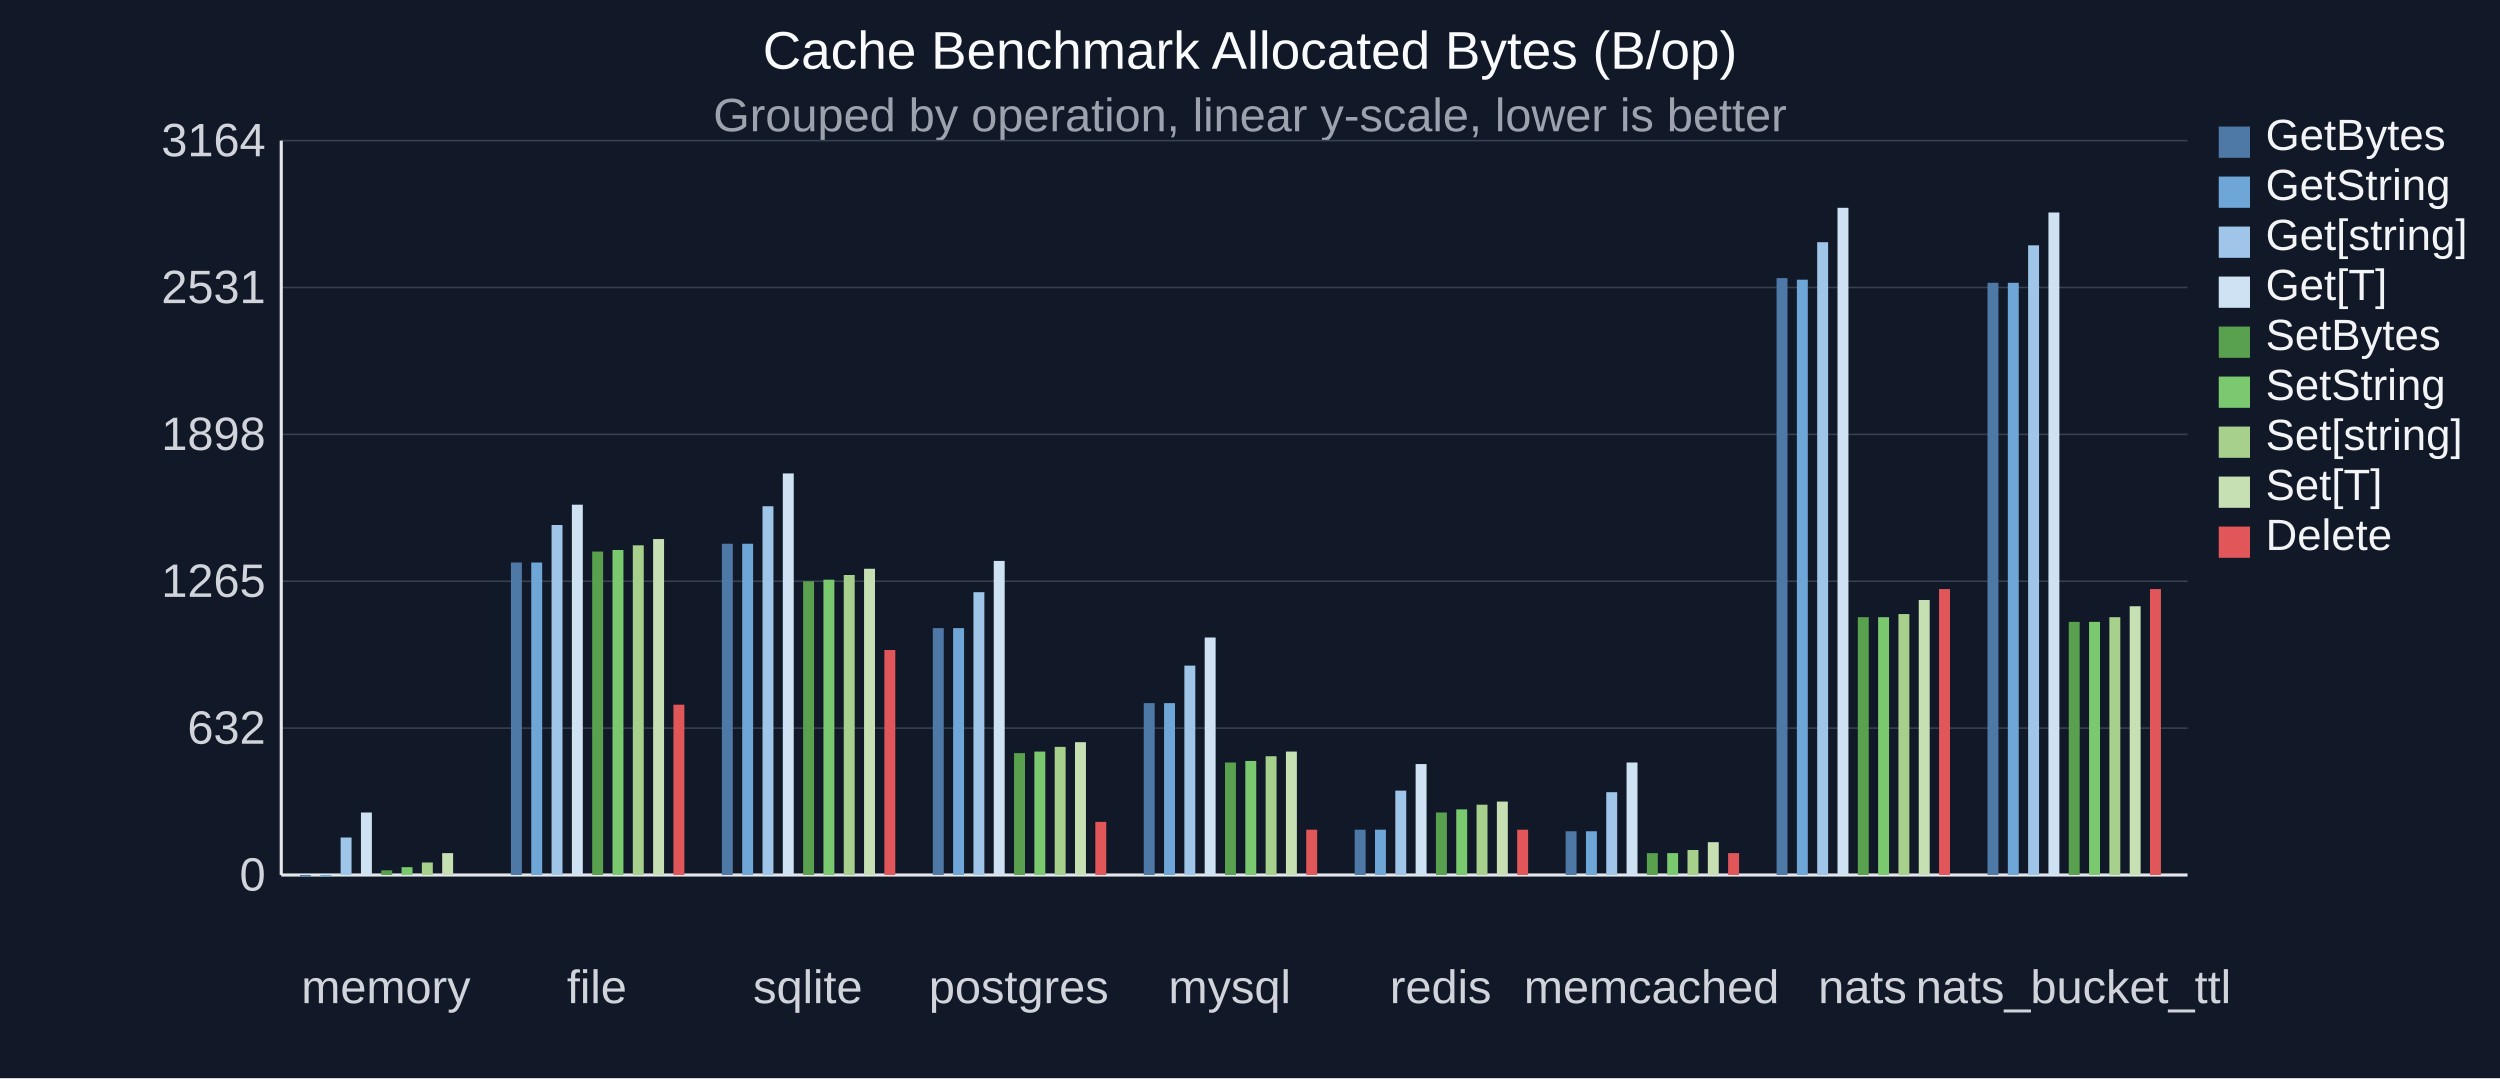
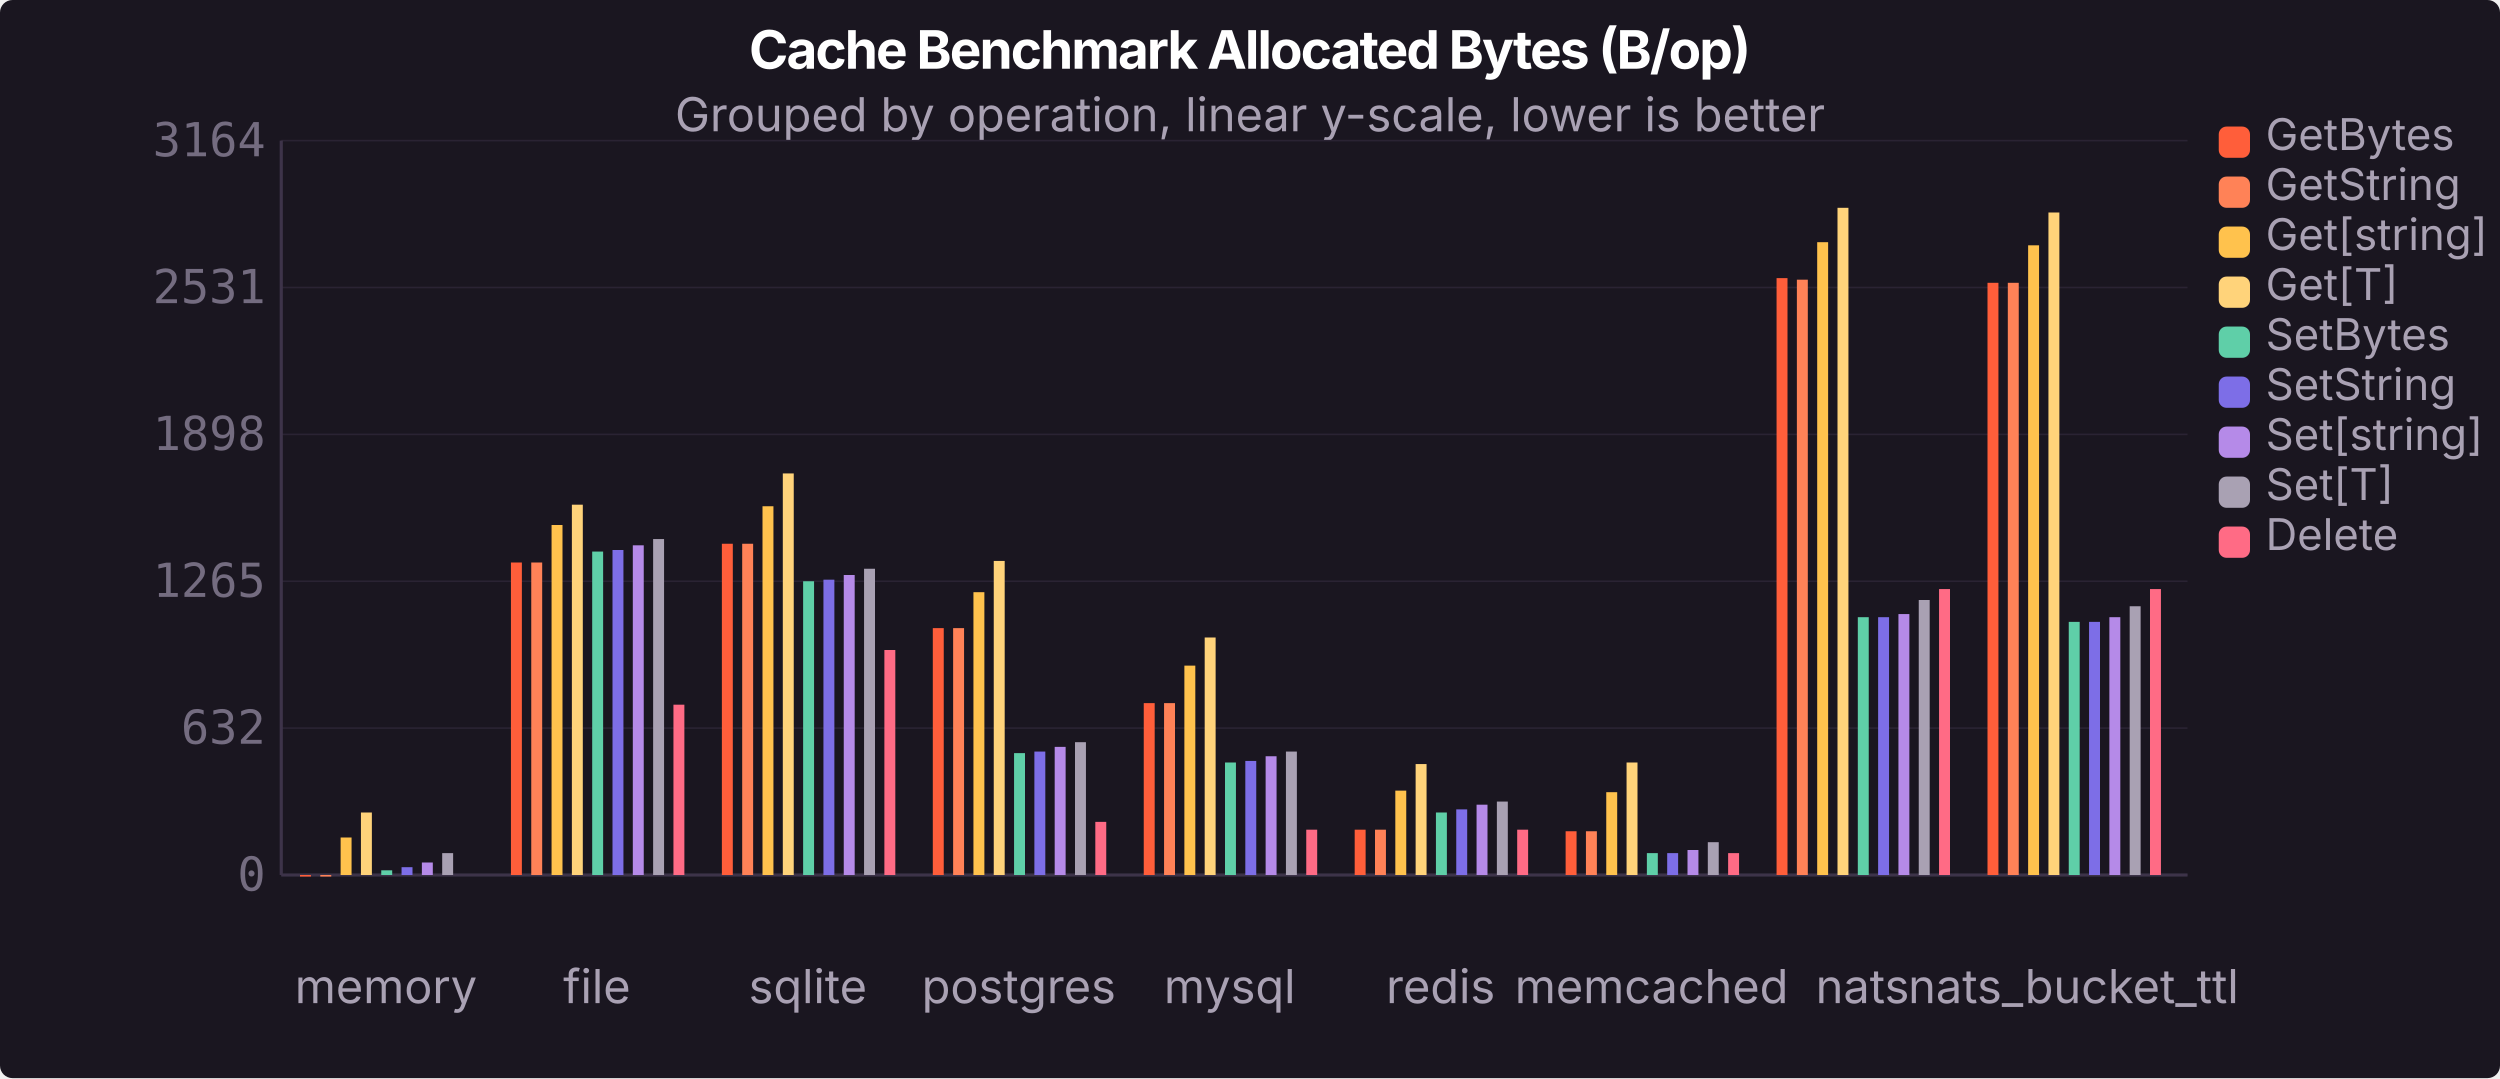
<svg xmlns="http://www.w3.org/2000/svg" width="1600" height="690" viewBox="0 0 1600 690">
-   <rect width="100%" height="100%" fill="#111827" />
-   <text x="800" y="44" text-anchor="middle" fill="#f9fafb" font-size="34" font-family="Arial, sans-serif">Cache Benchmark Allocated Bytes (B/op)</text>
-   <text x="800" y="84" text-anchor="middle" fill="#9ca3af" font-size="30" font-family="Arial, sans-serif">Grouped by operation, linear y-scale, lower is better</text>
-   <line x1="180" y1="560" x2="1400" y2="560" stroke="#374151" stroke-width="1" />
-   <text x="170" y="570" text-anchor="end" fill="#d1d5db" font-size="30" font-family="Arial, sans-serif">0</text>
-   <line x1="180" y1="466" x2="1400" y2="466" stroke="#374151" stroke-width="1" />
-   <text x="170" y="476" text-anchor="end" fill="#d1d5db" font-size="30" font-family="Arial, sans-serif">632</text>
-   <line x1="180" y1="372" x2="1400" y2="372" stroke="#374151" stroke-width="1" />
-   <text x="170" y="382" text-anchor="end" fill="#d1d5db" font-size="30" font-family="Arial, sans-serif">1265</text>
-   <line x1="180" y1="278" x2="1400" y2="278" stroke="#374151" stroke-width="1" />
-   <text x="170" y="288" text-anchor="end" fill="#d1d5db" font-size="30" font-family="Arial, sans-serif">1898</text>
-   <line x1="180" y1="184" x2="1400" y2="184" stroke="#374151" stroke-width="1" />
-   <text x="170" y="194" text-anchor="end" fill="#d1d5db" font-size="30" font-family="Arial, sans-serif">2531</text>
-   <line x1="180" y1="90" x2="1400" y2="90" stroke="#374151" stroke-width="1" />
-   <text x="170" y="100" text-anchor="end" fill="#d1d5db" font-size="30" font-family="Arial, sans-serif">3164</text>
-   <line x1="180" y1="560" x2="1400" y2="560" stroke="#e5e7eb" stroke-width="2" />
-   <line x1="180" y1="560" x2="180" y2="90" stroke="#e5e7eb" stroke-width="2" />
-   <rect x="192" y="560" width="7" height="1" fill="#4e79a7" />
-   <rect x="205" y="560" width="7" height="1" fill="#6ea6d8" />
-   <rect x="218" y="536" width="7" height="24" fill="#9fc5e8" />
-   <rect x="231" y="520" width="7" height="40" fill="#cfe2f3" />
-   <rect x="244" y="557" width="7" height="3" fill="#59a14f" />
-   <rect x="257" y="555" width="7" height="5" fill="#7bc96f" />
-   <rect x="270" y="552" width="7" height="8" fill="#a8d08d" />
-   <rect x="283" y="546" width="7" height="14" fill="#c6e0b4" />
-   <rect x="296" y="560" width="7" height="0" fill="#e15759" />
-   <text x="247" y="642" text-anchor="middle" fill="#d1d5db" font-size="30" font-family="Arial, sans-serif">memory</text>
-   <rect x="327" y="360" width="7" height="200" fill="#4e79a7" />
-   <rect x="340" y="360" width="7" height="200" fill="#6ea6d8" />
-   <rect x="353" y="336" width="7" height="224" fill="#9fc5e8" />
-   <rect x="366" y="323" width="7" height="237" fill="#cfe2f3" />
-   <rect x="379" y="353" width="7" height="207" fill="#59a14f" />
-   <rect x="392" y="352" width="7" height="208" fill="#7bc96f" />
-   <rect x="405" y="349" width="7" height="211" fill="#a8d08d" />
-   <rect x="418" y="345" width="7" height="215" fill="#c6e0b4" />
-   <rect x="431" y="451" width="7" height="109" fill="#e15759" />
-   <text x="382" y="642" text-anchor="middle" fill="#d1d5db" font-size="30" font-family="Arial, sans-serif">file</text>
-   <rect x="462" y="348" width="7" height="212" fill="#4e79a7" />
-   <rect x="475" y="348" width="7" height="212" fill="#6ea6d8" />
-   <rect x="488" y="324" width="7" height="236" fill="#9fc5e8" />
-   <rect x="501" y="303" width="7" height="257" fill="#cfe2f3" />
-   <rect x="514" y="372" width="7" height="188" fill="#59a14f" />
-   <rect x="527" y="371" width="7" height="189" fill="#7bc96f" />
-   <rect x="540" y="368" width="7" height="192" fill="#a8d08d" />
-   <rect x="553" y="364" width="7" height="196" fill="#c6e0b4" />
-   <rect x="566" y="416" width="7" height="144" fill="#e15759" />
-   <text x="517" y="642" text-anchor="middle" fill="#d1d5db" font-size="30" font-family="Arial, sans-serif">sqlite</text>
-   <rect x="597" y="402" width="7" height="158" fill="#4e79a7" />
-   <rect x="610" y="402" width="7" height="158" fill="#6ea6d8" />
-   <rect x="623" y="379" width="7" height="181" fill="#9fc5e8" />
-   <rect x="636" y="359" width="7" height="201" fill="#cfe2f3" />
-   <rect x="649" y="482" width="7" height="78" fill="#59a14f" />
-   <rect x="662" y="481" width="7" height="79" fill="#7bc96f" />
-   <rect x="675" y="478" width="7" height="82" fill="#a8d08d" />
-   <rect x="688" y="475" width="7" height="85" fill="#c6e0b4" />
-   <rect x="701" y="526" width="7" height="34" fill="#e15759" />
-   <text x="652" y="642" text-anchor="middle" fill="#d1d5db" font-size="30" font-family="Arial, sans-serif">postgres</text>
-   <rect x="732" y="450" width="7" height="110" fill="#4e79a7" />
-   <rect x="745" y="450" width="7" height="110" fill="#6ea6d8" />
-   <rect x="758" y="426" width="7" height="134" fill="#9fc5e8" />
-   <rect x="771" y="408" width="7" height="152" fill="#cfe2f3" />
-   <rect x="784" y="488" width="7" height="72" fill="#59a14f" />
-   <rect x="797" y="487" width="7" height="73" fill="#7bc96f" />
-   <rect x="810" y="484" width="7" height="76" fill="#a8d08d" />
-   <rect x="823" y="481" width="7" height="79" fill="#c6e0b4" />
-   <rect x="836" y="531" width="7" height="29" fill="#e15759" />
-   <text x="787" y="642" text-anchor="middle" fill="#d1d5db" font-size="30" font-family="Arial, sans-serif">mysql</text>
-   <rect x="867" y="531" width="7" height="29" fill="#4e79a7" />
-   <rect x="880" y="531" width="7" height="29" fill="#6ea6d8" />
-   <rect x="893" y="506" width="7" height="54" fill="#9fc5e8" />
-   <rect x="906" y="489" width="7" height="71" fill="#cfe2f3" />
-   <rect x="919" y="520" width="7" height="40" fill="#59a14f" />
-   <rect x="932" y="518" width="7" height="42" fill="#7bc96f" />
-   <rect x="945" y="515" width="7" height="45" fill="#a8d08d" />
-   <rect x="958" y="513" width="7" height="47" fill="#c6e0b4" />
-   <rect x="971" y="531" width="7" height="29" fill="#e15759" />
-   <text x="922" y="642" text-anchor="middle" fill="#d1d5db" font-size="30" font-family="Arial, sans-serif">redis</text>
-   <rect x="1002" y="532" width="7" height="28" fill="#4e79a7" />
-   <rect x="1015" y="532" width="7" height="28" fill="#6ea6d8" />
-   <rect x="1028" y="507" width="7" height="53" fill="#9fc5e8" />
-   <rect x="1041" y="488" width="7" height="72" fill="#cfe2f3" />
-   <rect x="1054" y="546" width="7" height="14" fill="#59a14f" />
-   <rect x="1067" y="546" width="7" height="14" fill="#7bc96f" />
-   <rect x="1080" y="544" width="7" height="16" fill="#a8d08d" />
-   <rect x="1093" y="539" width="7" height="21" fill="#c6e0b4" />
-   <rect x="1106" y="546" width="7" height="14" fill="#e15759" />
-   <text x="1057" y="642" text-anchor="middle" fill="#d1d5db" font-size="30" font-family="Arial, sans-serif">memcached</text>
-   <rect x="1137" y="178" width="7" height="382" fill="#4e79a7" />
-   <rect x="1150" y="179" width="7" height="381" fill="#6ea6d8" />
-   <rect x="1163" y="155" width="7" height="405" fill="#9fc5e8" />
-   <rect x="1176" y="133" width="7" height="427" fill="#cfe2f3" />
-   <rect x="1189" y="395" width="7" height="165" fill="#59a14f" />
-   <rect x="1202" y="395" width="7" height="165" fill="#7bc96f" />
-   <rect x="1215" y="393" width="7" height="167" fill="#a8d08d" />
-   <rect x="1228" y="384" width="7" height="176" fill="#c6e0b4" />
-   <rect x="1241" y="377" width="7" height="183" fill="#e15759" />
-   <text x="1192" y="642" text-anchor="middle" fill="#d1d5db" font-size="30" font-family="Arial, sans-serif">nats</text>
-   <rect x="1272" y="181" width="7" height="379" fill="#4e79a7" />
-   <rect x="1285" y="181" width="7" height="379" fill="#6ea6d8" />
-   <rect x="1298" y="157" width="7" height="403" fill="#9fc5e8" />
-   <rect x="1311" y="136" width="7" height="424" fill="#cfe2f3" />
-   <rect x="1324" y="398" width="7" height="162" fill="#59a14f" />
-   <rect x="1337" y="398" width="7" height="162" fill="#7bc96f" />
-   <rect x="1350" y="395" width="7" height="165" fill="#a8d08d" />
-   <rect x="1363" y="388" width="7" height="172" fill="#c6e0b4" />
-   <rect x="1376" y="377" width="7" height="183" fill="#e15759" />
-   <text x="1327" y="642" text-anchor="middle" fill="#d1d5db" font-size="30" font-family="Arial, sans-serif">nats_bucket_ttl</text>
-   <rect x="1420" y="81" width="20" height="20" fill="#4e79a7" />
-   <text x="1450" y="96" fill="#f3f4f6" font-size="28" font-family="Arial, sans-serif">GetBytes</text>
-   <rect x="1420" y="113" width="20" height="20" fill="#6ea6d8" />
-   <text x="1450" y="128" fill="#f3f4f6" font-size="28" font-family="Arial, sans-serif">GetString</text>
-   <rect x="1420" y="145" width="20" height="20" fill="#9fc5e8" />
-   <text x="1450" y="160" fill="#f3f4f6" font-size="28" font-family="Arial, sans-serif">Get[string]</text>
-   <rect x="1420" y="177" width="20" height="20" fill="#cfe2f3" />
-   <text x="1450" y="192" fill="#f3f4f6" font-size="28" font-family="Arial, sans-serif">Get[T]</text>
-   <rect x="1420" y="209" width="20" height="20" fill="#59a14f" />
-   <text x="1450" y="224" fill="#f3f4f6" font-size="28" font-family="Arial, sans-serif">SetBytes</text>
-   <rect x="1420" y="241" width="20" height="20" fill="#7bc96f" />
-   <text x="1450" y="256" fill="#f3f4f6" font-size="28" font-family="Arial, sans-serif">SetString</text>
-   <rect x="1420" y="273" width="20" height="20" fill="#a8d08d" />
-   <text x="1450" y="288" fill="#f3f4f6" font-size="28" font-family="Arial, sans-serif">Set[string]</text>
-   <rect x="1420" y="305" width="20" height="20" fill="#c6e0b4" />
-   <text x="1450" y="320" fill="#f3f4f6" font-size="28" font-family="Arial, sans-serif">Set[T]</text>
-   <rect x="1420" y="337" width="20" height="20" fill="#e15759" />
-   <text x="1450" y="352" fill="#f3f4f6" font-size="28" font-family="Arial, sans-serif">Delete</text>
+   <rect width="100%" height="100%" rx="8" fill="#1A1620" />
+   <text x="800" y="44" text-anchor="middle" fill="#FFFFFF" font-size="34" font-weight="700" letter-spacing="-1.2" font-family="Space Grotesk, Inter, system-ui, sans-serif">Cache Benchmark Allocated Bytes (B/op)</text>
+   <text x="800" y="84" text-anchor="middle" fill="#A9A1B3" font-size="30" font-family="Inter, system-ui, sans-serif">Grouped by operation, linear y-scale, lower is better</text>
+   <line x1="180" y1="560" x2="1400" y2="560" stroke="#2A2333" stroke-width="1" />
+   <text x="170" y="570" text-anchor="end" fill="#746C80" font-size="30" font-family="JetBrains Mono, ui-monospace, monospace">0</text>
+   <line x1="180" y1="466" x2="1400" y2="466" stroke="#2A2333" stroke-width="1" />
+   <text x="170" y="476" text-anchor="end" fill="#746C80" font-size="30" font-family="JetBrains Mono, ui-monospace, monospace">632</text>
+   <line x1="180" y1="372" x2="1400" y2="372" stroke="#2A2333" stroke-width="1" />
+   <text x="170" y="382" text-anchor="end" fill="#746C80" font-size="30" font-family="JetBrains Mono, ui-monospace, monospace">1265</text>
+   <line x1="180" y1="278" x2="1400" y2="278" stroke="#2A2333" stroke-width="1" />
+   <text x="170" y="288" text-anchor="end" fill="#746C80" font-size="30" font-family="JetBrains Mono, ui-monospace, monospace">1898</text>
+   <line x1="180" y1="184" x2="1400" y2="184" stroke="#2A2333" stroke-width="1" />
+   <text x="170" y="194" text-anchor="end" fill="#746C80" font-size="30" font-family="JetBrains Mono, ui-monospace, monospace">2531</text>
+   <line x1="180" y1="90" x2="1400" y2="90" stroke="#2A2333" stroke-width="1" />
+   <text x="170" y="100" text-anchor="end" fill="#746C80" font-size="30" font-family="JetBrains Mono, ui-monospace, monospace">3164</text>
+   <line x1="180" y1="560" x2="1400" y2="560" stroke="#3D3349" stroke-width="2" />
+   <line x1="180" y1="560" x2="180" y2="90" stroke="#3D3349" stroke-width="2" />
+   <rect x="192" y="560" width="7" height="1" fill="#FF5E3A" />
+   <rect x="205" y="560" width="7" height="1" fill="#FF8257" />
+   <rect x="218" y="536" width="7" height="24" fill="#FFC24D" />
+   <rect x="231" y="520" width="7" height="40" fill="#FFD37A" />
+   <rect x="244" y="557" width="7" height="3" fill="#5FCFA8" />
+   <rect x="257" y="555" width="7" height="5" fill="#7D6EE7" />
+   <rect x="270" y="552" width="7" height="8" fill="#B58AE8" />
+   <rect x="283" y="546" width="7" height="14" fill="#A9A1B3" />
+   <rect x="296" y="560" width="7" height="0" fill="#FF6B85" />
+   <text x="247" y="642" text-anchor="middle" fill="#A9A1B3" font-size="30" font-family="Inter, system-ui, sans-serif">memory</text>
+   <rect x="327" y="360" width="7" height="200" fill="#FF5E3A" />
+   <rect x="340" y="360" width="7" height="200" fill="#FF8257" />
+   <rect x="353" y="336" width="7" height="224" fill="#FFC24D" />
+   <rect x="366" y="323" width="7" height="237" fill="#FFD37A" />
+   <rect x="379" y="353" width="7" height="207" fill="#5FCFA8" />
+   <rect x="392" y="352" width="7" height="208" fill="#7D6EE7" />
+   <rect x="405" y="349" width="7" height="211" fill="#B58AE8" />
+   <rect x="418" y="345" width="7" height="215" fill="#A9A1B3" />
+   <rect x="431" y="451" width="7" height="109" fill="#FF6B85" />
+   <text x="382" y="642" text-anchor="middle" fill="#A9A1B3" font-size="30" font-family="Inter, system-ui, sans-serif">file</text>
+   <rect x="462" y="348" width="7" height="212" fill="#FF5E3A" />
+   <rect x="475" y="348" width="7" height="212" fill="#FF8257" />
+   <rect x="488" y="324" width="7" height="236" fill="#FFC24D" />
+   <rect x="501" y="303" width="7" height="257" fill="#FFD37A" />
+   <rect x="514" y="372" width="7" height="188" fill="#5FCFA8" />
+   <rect x="527" y="371" width="7" height="189" fill="#7D6EE7" />
+   <rect x="540" y="368" width="7" height="192" fill="#B58AE8" />
+   <rect x="553" y="364" width="7" height="196" fill="#A9A1B3" />
+   <rect x="566" y="416" width="7" height="144" fill="#FF6B85" />
+   <text x="517" y="642" text-anchor="middle" fill="#A9A1B3" font-size="30" font-family="Inter, system-ui, sans-serif">sqlite</text>
+   <rect x="597" y="402" width="7" height="158" fill="#FF5E3A" />
+   <rect x="610" y="402" width="7" height="158" fill="#FF8257" />
+   <rect x="623" y="379" width="7" height="181" fill="#FFC24D" />
+   <rect x="636" y="359" width="7" height="201" fill="#FFD37A" />
+   <rect x="649" y="482" width="7" height="78" fill="#5FCFA8" />
+   <rect x="662" y="481" width="7" height="79" fill="#7D6EE7" />
+   <rect x="675" y="478" width="7" height="82" fill="#B58AE8" />
+   <rect x="688" y="475" width="7" height="85" fill="#A9A1B3" />
+   <rect x="701" y="526" width="7" height="34" fill="#FF6B85" />
+   <text x="652" y="642" text-anchor="middle" fill="#A9A1B3" font-size="30" font-family="Inter, system-ui, sans-serif">postgres</text>
+   <rect x="732" y="450" width="7" height="110" fill="#FF5E3A" />
+   <rect x="745" y="450" width="7" height="110" fill="#FF8257" />
+   <rect x="758" y="426" width="7" height="134" fill="#FFC24D" />
+   <rect x="771" y="408" width="7" height="152" fill="#FFD37A" />
+   <rect x="784" y="488" width="7" height="72" fill="#5FCFA8" />
+   <rect x="797" y="487" width="7" height="73" fill="#7D6EE7" />
+   <rect x="810" y="484" width="7" height="76" fill="#B58AE8" />
+   <rect x="823" y="481" width="7" height="79" fill="#A9A1B3" />
+   <rect x="836" y="531" width="7" height="29" fill="#FF6B85" />
+   <text x="787" y="642" text-anchor="middle" fill="#A9A1B3" font-size="30" font-family="Inter, system-ui, sans-serif">mysql</text>
+   <rect x="867" y="531" width="7" height="29" fill="#FF5E3A" />
+   <rect x="880" y="531" width="7" height="29" fill="#FF8257" />
+   <rect x="893" y="506" width="7" height="54" fill="#FFC24D" />
+   <rect x="906" y="489" width="7" height="71" fill="#FFD37A" />
+   <rect x="919" y="520" width="7" height="40" fill="#5FCFA8" />
+   <rect x="932" y="518" width="7" height="42" fill="#7D6EE7" />
+   <rect x="945" y="515" width="7" height="45" fill="#B58AE8" />
+   <rect x="958" y="513" width="7" height="47" fill="#A9A1B3" />
+   <rect x="971" y="531" width="7" height="29" fill="#FF6B85" />
+   <text x="922" y="642" text-anchor="middle" fill="#A9A1B3" font-size="30" font-family="Inter, system-ui, sans-serif">redis</text>
+   <rect x="1002" y="532" width="7" height="28" fill="#FF5E3A" />
+   <rect x="1015" y="532" width="7" height="28" fill="#FF8257" />
+   <rect x="1028" y="507" width="7" height="53" fill="#FFC24D" />
+   <rect x="1041" y="488" width="7" height="72" fill="#FFD37A" />
+   <rect x="1054" y="546" width="7" height="14" fill="#5FCFA8" />
+   <rect x="1067" y="546" width="7" height="14" fill="#7D6EE7" />
+   <rect x="1080" y="544" width="7" height="16" fill="#B58AE8" />
+   <rect x="1093" y="539" width="7" height="21" fill="#A9A1B3" />
+   <rect x="1106" y="546" width="7" height="14" fill="#FF6B85" />
+   <text x="1057" y="642" text-anchor="middle" fill="#A9A1B3" font-size="30" font-family="Inter, system-ui, sans-serif">memcached</text>
+   <rect x="1137" y="178" width="7" height="382" fill="#FF5E3A" />
+   <rect x="1150" y="179" width="7" height="381" fill="#FF8257" />
+   <rect x="1163" y="155" width="7" height="405" fill="#FFC24D" />
+   <rect x="1176" y="133" width="7" height="427" fill="#FFD37A" />
+   <rect x="1189" y="395" width="7" height="165" fill="#5FCFA8" />
+   <rect x="1202" y="395" width="7" height="165" fill="#7D6EE7" />
+   <rect x="1215" y="393" width="7" height="167" fill="#B58AE8" />
+   <rect x="1228" y="384" width="7" height="176" fill="#A9A1B3" />
+   <rect x="1241" y="377" width="7" height="183" fill="#FF6B85" />
+   <text x="1192" y="642" text-anchor="middle" fill="#A9A1B3" font-size="30" font-family="Inter, system-ui, sans-serif">nats</text>
+   <rect x="1272" y="181" width="7" height="379" fill="#FF5E3A" />
+   <rect x="1285" y="181" width="7" height="379" fill="#FF8257" />
+   <rect x="1298" y="157" width="7" height="403" fill="#FFC24D" />
+   <rect x="1311" y="136" width="7" height="424" fill="#FFD37A" />
+   <rect x="1324" y="398" width="7" height="162" fill="#5FCFA8" />
+   <rect x="1337" y="398" width="7" height="162" fill="#7D6EE7" />
+   <rect x="1350" y="395" width="7" height="165" fill="#B58AE8" />
+   <rect x="1363" y="388" width="7" height="172" fill="#A9A1B3" />
+   <rect x="1376" y="377" width="7" height="183" fill="#FF6B85" />
+   <text x="1327" y="642" text-anchor="middle" fill="#A9A1B3" font-size="30" font-family="Inter, system-ui, sans-serif">nats_bucket_ttl</text>
+   <rect x="1420" y="81" width="20" height="20" rx="5" fill="#FF5E3A" />
+   <text x="1450" y="96" fill="#A9A1B3" font-size="28" font-family="Inter, system-ui, sans-serif">GetBytes</text>
+   <rect x="1420" y="113" width="20" height="20" rx="5" fill="#FF8257" />
+   <text x="1450" y="128" fill="#A9A1B3" font-size="28" font-family="Inter, system-ui, sans-serif">GetString</text>
+   <rect x="1420" y="145" width="20" height="20" rx="5" fill="#FFC24D" />
+   <text x="1450" y="160" fill="#A9A1B3" font-size="28" font-family="Inter, system-ui, sans-serif">Get[string]</text>
+   <rect x="1420" y="177" width="20" height="20" rx="5" fill="#FFD37A" />
+   <text x="1450" y="192" fill="#A9A1B3" font-size="28" font-family="Inter, system-ui, sans-serif">Get[T]</text>
+   <rect x="1420" y="209" width="20" height="20" rx="5" fill="#5FCFA8" />
+   <text x="1450" y="224" fill="#A9A1B3" font-size="28" font-family="Inter, system-ui, sans-serif">SetBytes</text>
+   <rect x="1420" y="241" width="20" height="20" rx="5" fill="#7D6EE7" />
+   <text x="1450" y="256" fill="#A9A1B3" font-size="28" font-family="Inter, system-ui, sans-serif">SetString</text>
+   <rect x="1420" y="273" width="20" height="20" rx="5" fill="#B58AE8" />
+   <text x="1450" y="288" fill="#A9A1B3" font-size="28" font-family="Inter, system-ui, sans-serif">Set[string]</text>
+   <rect x="1420" y="305" width="20" height="20" rx="5" fill="#A9A1B3" />
+   <text x="1450" y="320" fill="#A9A1B3" font-size="28" font-family="Inter, system-ui, sans-serif">Set[T]</text>
+   <rect x="1420" y="337" width="20" height="20" rx="5" fill="#FF6B85" />
+   <text x="1450" y="352" fill="#A9A1B3" font-size="28" font-family="Inter, system-ui, sans-serif">Delete</text>
</svg>
